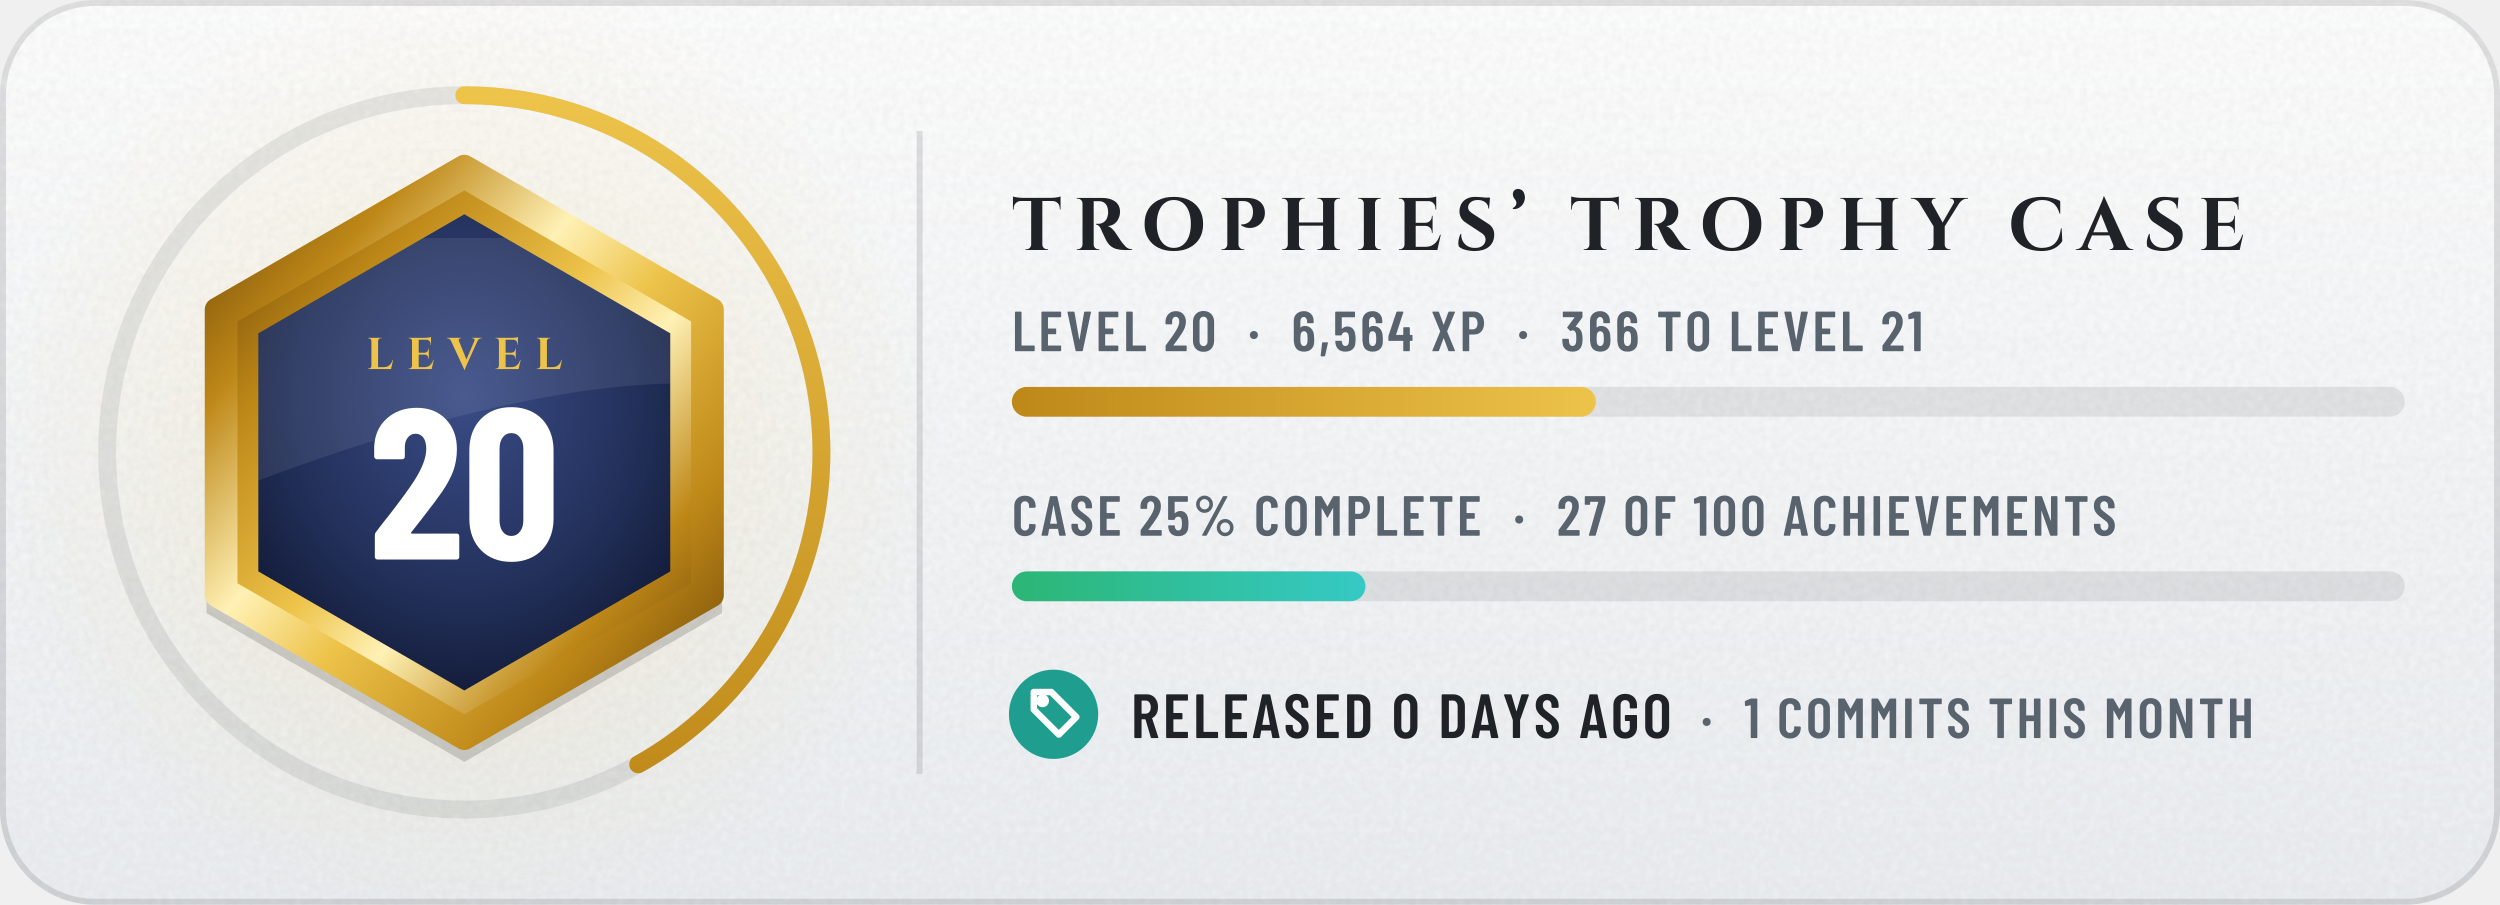
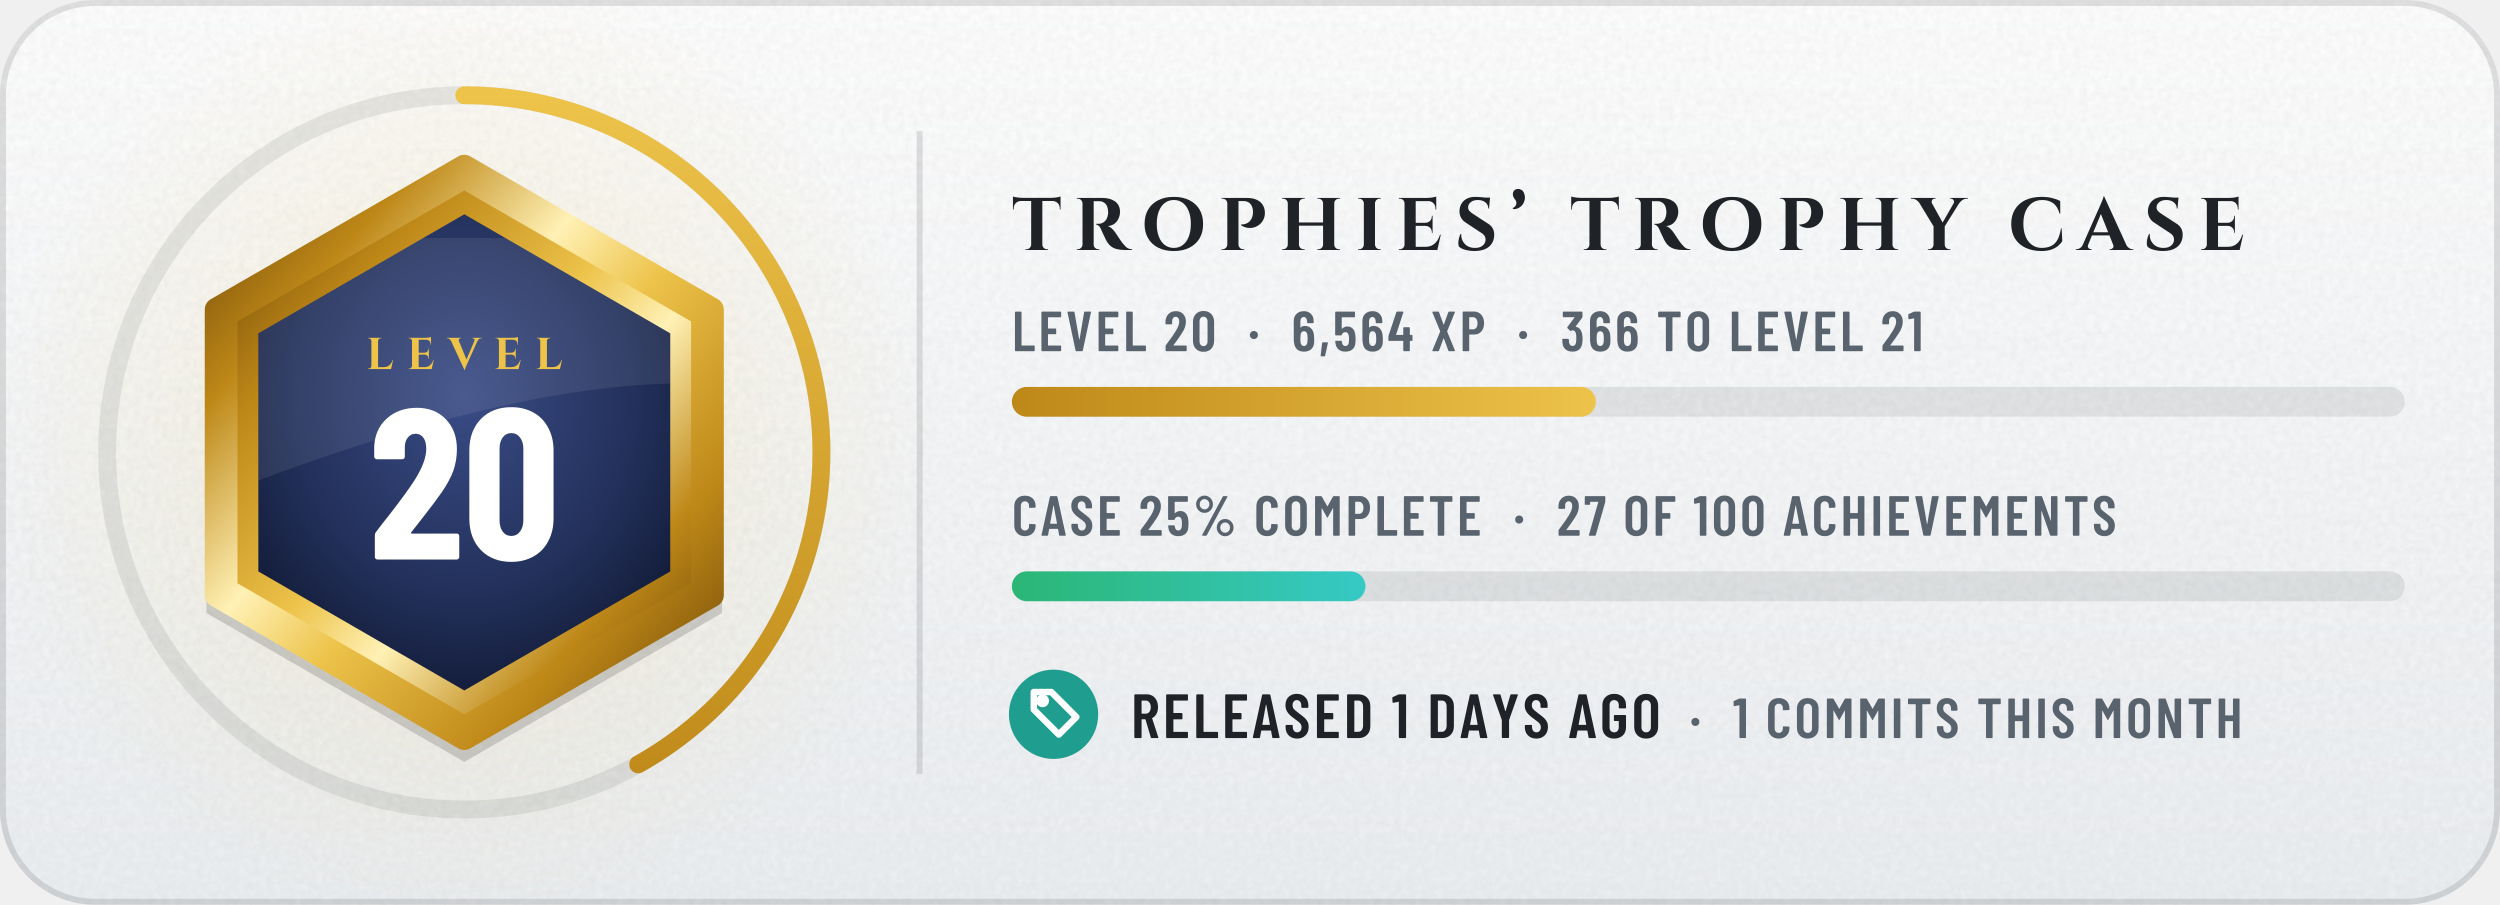
- <svg xmlns="http://www.w3.org/2000/svg" width="420" height="152" viewBox="0 0 420 152" role="img" aria-label="tannergolden/trophies: level 20, 6,564 XP, case 25% complete, released 0 days ago">
+ <svg xmlns="http://www.w3.org/2000/svg" width="420" height="152" viewBox="0 0 420 152" role="img" aria-label="tannergolden/trophies: level 20, 6,564 XP, case 25% complete, released 1 days ago">
  <style>@keyframes tw{0%,100%{opacity:.15;transform:scale(.45)}50%{opacity:1;transform:scale(1)}}.sp{transform-box:fill-box;transform-origin:center;animation:tw 3.4s ease-in-out infinite}@keyframes sh{0%{transform:translateX(-110px)}38%,100%{transform:translateX(200px)}}.sh{animation:sh 6.5s ease-in-out infinite}@keyframes fl{0%,100%{transform:translateY(0)}50%{transform:translateY(-3px)}}.fl{animation:fl 5s ease-in-out infinite}@media (prefers-reduced-motion:reduce){.sp,.fl{animation:none}.sh,.bu{display:none}}</style>
  <defs>
    <linearGradient id="bg" x1="0" y1="0" x2="0" y2="1">
      <stop offset="0" stop-color="#FFFFFF" />
      <stop offset="1" stop-color="#EDF0F3" />
    </linearGradient>
    <clipPath id="card">
      <rect width="420" height="152" rx="16" />
    </clipPath>
    <filter id="grain" x="0" y="0" width="100%" height="100%">
      <feTurbulence type="fractalNoise" baseFrequency=".85" numOctaves="2" stitchTiles="stitch" />
      <feColorMatrix values="0 0 0 0 0 0 0 0 0 0 0 0 0 0 0 0 0 0 .05 0" />
    </filter>
    <radialGradient id="glow" cx=".5" cy=".5" r=".5">
      <stop offset="0" stop-color="#EDC34A" stop-opacity="0.19" />
      <stop offset="1" stop-color="#EDC34A" stop-opacity="0" />
    </radialGradient>
    <linearGradient id="mh" x1="0" y1="0" x2="1" y2="0">
      <stop offset="0" stop-color="#6B4306" />
      <stop offset="0.2" stop-color="#BE8818" />
      <stop offset="0.4" stop-color="#FFF1B5" />
      <stop offset="0.54" stop-color="#EDC34A" />
      <stop offset="0.78" stop-color="#BE8818" />
      <stop offset="1" stop-color="#6B4306" />
    </linearGradient>
    <linearGradient id="md" x1="0" y1="0" x2="1" y2="1">
      <stop offset="0" stop-color="#6B4306" />
      <stop offset="0.2" stop-color="#BE8818" />
      <stop offset="0.4" stop-color="#FFF1B5" />
      <stop offset="0.54" stop-color="#EDC34A" />
      <stop offset="0.78" stop-color="#BE8818" />
      <stop offset="1" stop-color="#6B4306" />
    </linearGradient>
    <linearGradient id="mdr" x1="1" y1="1" x2="0" y2="0">
      <stop offset="0" stop-color="#6B4306" />
      <stop offset="0.2" stop-color="#BE8818" />
      <stop offset="0.4" stop-color="#FFF1B5" />
      <stop offset="0.54" stop-color="#EDC34A" />
      <stop offset="0.78" stop-color="#BE8818" />
      <stop offset="1" stop-color="#6B4306" />
    </linearGradient>
    <linearGradient id="dia" x1="0" y1="0" x2="1" y2="0">
      <stop offset="0" stop-color="#2F7DD1" />
      <stop offset=".5" stop-color="#7B61E0" />
      <stop offset="1" stop-color="#C2449A" />
    </linearGradient>
    <linearGradient id="pb" x1="0" y1="0" x2="1" y2="0">
      <stop offset="0" stop-color="#8FA6C0" />
      <stop offset="1" stop-color="#D3E4F4" />
    </linearGradient>
    <linearGradient id="shg" x1="0" y1="0" x2="1" y2="0">
      <stop offset="0" stop-color="#FFFFFF" stop-opacity="0" />
      <stop offset=".5" stop-color="#FFFFFF" stop-opacity=".6" />
      <stop offset="1" stop-color="#FFFFFF" stop-opacity="0" />
    </linearGradient>
    <radialGradient id="en" cx=".5" cy=".38" r=".7">
      <stop offset="0" stop-color="#3A4C86" />
      <stop offset=".6" stop-color="#22305A" />
      <stop offset="1" stop-color="#0F1630" />
    </radialGradient>
    <linearGradient id="xp" x1="0" y1="0" x2="1" y2="0">
      <stop offset="0" stop-color="#BE8818" />
      <stop offset="1" stop-color="#EDC34A" />
    </linearGradient>
    <linearGradient id="cp" x1="0" y1="0" x2="1" y2="0">
      <stop offset="0" stop-color="#2BB675" />
      <stop offset="1" stop-color="#36C9C5" />
    </linearGradient>
    <clipPath id="enc">
      <polygon points="78,36 112.6,56 112.6,96 78,116 43.4,96 43.4,56" />
    </clipPath>
  </defs>
  <g clip-path="url(#card)">
    <rect width="420" height="152" fill="url(#bg)" />
    <rect width="420" height="152" filter="url(#grain)" />
  </g>
  <rect x=".5" y=".5" width="419" height="151" rx="15.5" fill="none" stroke="#1F2328" stroke-opacity=".13" />
  <circle cx="78" cy="76" r="80" fill="url(#glow)" />
  <circle cx="78" cy="76" r="60" fill="none" stroke="#1F2328" stroke-opacity=".09" stroke-width="3" />
  <circle cx="78" cy="76" r="60" fill="none" stroke="url(#xp)" stroke-width="3" stroke-linecap="round" stroke-dasharray="158 377" transform="rotate(-90 78 76)" />
  <polygon points="78,28 121.3,53 121.3,103 78,128 34.7,103 34.7,53" fill="#000000" fill-opacity=".16" />
  <polygon points="78,28 119.6,52 119.6,100 78,124 36.4,100 36.4,52" fill="url(#md)" stroke="url(#md)" stroke-width="4" stroke-linejoin="round" />
  <polygon points="78,32 116.1,54 116.1,98 78,120 39.9,98 39.9,54" fill="url(#mdr)" />
  <polygon points="78,36 112.6,56 112.6,96 78,116 43.4,96 43.4,56" fill="url(#en)" />
  <g clip-path="url(#enc)">
    <path d="M30 40H130V66C104 60 64 72 30 86Z" fill="#FFFFFF" fill-opacity=".08" />
    <g transform="skewX(-18)">
      <rect class="sh" x="30" y="20" width="16" height="120" fill="url(#shg)" opacity=".5" />
    </g>
  </g>
  <g transform="translate(61.5 62) scale(0.0075 -0.0075)" fill="#EDC34A">
    <use href="#s76" x="0" />
    <use href="#s69" x="910" />
    <use href="#s86" x="1836" />
    <use href="#s69" x="2857" />
    <use href="#s76" x="3782" />
  </g>
  <g transform="translate(62 94) scale(0.036 -0.036)" fill="#FFFFFF">
    <use href="#n50" x="0" />
    <use href="#n48" x="438" />
  </g>
  <rect x="154" y="22" width="1" height="108" fill="#1F2328" fill-opacity=".13" />
  <g transform="translate(170 42) scale(0.0125 -0.0125)" fill="#1F2328">
    <use href="#s84" x="0" />
    <use href="#s82" x="827" />
    <use href="#s79" x="1734" />
    <use href="#s80" x="2773" />
    <use href="#s72" x="3589" />
    <use href="#s73" x="4611" />
    <use href="#s69" x="5158" />
    <use href="#s83" x="5950" />
    <use href="#s8217" x="6688" />
    <use href="#s84" x="7503" />
    <use href="#s82" x="8330" />
    <use href="#s79" x="9237" />
    <use href="#s80" x="10276" />
    <use href="#s72" x="11092" />
    <use href="#s89" x="12114" />
    <use href="#s67" x="13386" />
    <use href="#s65" x="14326" />
    <use href="#s83" x="15203" />
    <use href="#s69" x="15941" />
  </g>
  <g transform="translate(170 59) scale(0.0095 -0.0095)" fill="#59636E">
    <use href="#m76" x="0" />
    <use href="#m69" x="468" />
    <use href="#m86" x="955" />
    <use href="#m69" x="1479" />
    <use href="#m76" x="1967" />
    <use href="#m50" x="2687" />
    <use href="#m48" x="3164" />
    <use href="#m183" x="4172" />
    <use href="#m54" x="4945" />
    <use href="#m44" x="5427" />
    <use href="#m53" x="5678" />
    <use href="#m54" x="6159" />
    <use href="#m52" x="6641" />
    <use href="#m88" x="7405" />
    <use href="#m80" x="7918" />
    <use href="#m183" x="8933" />
    <use href="#m51" x="9705" />
    <use href="#m54" x="10184" />
    <use href="#m54" x="10666" />
    <use href="#m84" x="11400" />
    <use href="#m79" x="11905" />
    <use href="#m76" x="12677" />
    <use href="#m69" x="13144" />
    <use href="#m86" x="13632" />
    <use href="#m69" x="14156" />
    <use href="#m76" x="14643" />
    <use href="#m50" x="15364" />
    <use href="#m49" x="15841" />
  </g>
  <rect x="170" y="65" width="234" height="5" rx="2.5" fill="#1F2328" fill-opacity=".09" />
  <rect x="170" y="65" width="98.1" height="5" rx="2.5" fill="url(#xp)" />
  <g transform="translate(170 90) scale(0.0095 -0.0095)" fill="#59636E">
    <use href="#m67" x="0" />
    <use href="#m65" x="510" />
    <use href="#m83" x="1018" />
    <use href="#m69" x="1505" />
    <use href="#m50" x="2245" />
    <use href="#m53" x="2723" />
    <use href="#m37" x="3203" />
    <use href="#m67" x="4281" />
    <use href="#m79" x="4790" />
    <use href="#m77" x="5310" />
    <use href="#m80" x="5901" />
    <use href="#m76" x="6410" />
    <use href="#m69" x="6878" />
    <use href="#m84" x="7365" />
    <use href="#m69" x="7870" />
    <use href="#m183" x="8863" />
    <use href="#m50" x="9636" />
    <use href="#m55" x="10114" />
    <use href="#m79" x="10811" />
    <use href="#m70" x="11330" />
    <use href="#m49" x="12051" />
    <use href="#m48" x="12377" />
    <use href="#m48" x="12880" />
    <use href="#m65" x="13635" />
    <use href="#m67" x="14144" />
    <use href="#m72" x="14653" />
    <use href="#m73" x="15183" />
    <use href="#m69" x="15460" />
    <use href="#m86" x="15947" />
    <use href="#m69" x="16471" />
    <use href="#m77" x="16959" />
    <use href="#m69" x="17549" />
    <use href="#m78" x="18037" />
    <use href="#m84" x="18597" />
    <use href="#m83" x="19101" />
  </g>
  <rect x="170" y="96" width="234" height="5" rx="2.5" fill="#1F2328" fill-opacity=".09" />
  <rect x="170" y="96" width="59.4" height="5" rx="2.5" fill="url(#cp)" />
  <circle cx="177" cy="120" r="7.5" fill="#1F9E8F" />
  <g transform="translate(172 115) scale(0.42)" fill="none" stroke="#FFFFFF" stroke-width="2.6" stroke-linecap="round" stroke-linejoin="round">
    <path d="M11 3H4v7l10 10 7-7z" />
    <circle cx="7.5" cy="6.5" r="1.3" />
  </g>
  <g transform="translate(190 124) scale(0.0105 -0.0105)" fill="#1F2328">
    <use href="#m82" x="0" />
    <use href="#m69" x="509" />
    <use href="#m76" x="991" />
    <use href="#m69" x="1454" />
    <use href="#m65" x="1936" />
    <use href="#m83" x="2440" />
    <use href="#m69" x="2922" />
    <use href="#m68" x="3404" />
-     <use href="#m48" x="4172" />
-     <use href="#m68" x="4917" />
-     <use href="#m65" x="5436" />
-     <use href="#m89" x="5940" />
-     <use href="#m83" x="6444" />
-     <use href="#m65" x="7173" />
-     <use href="#m71" x="7677" />
-     <use href="#m79" x="8186" />
-   </g>
-   <g transform="translate(280.9 124) scale(0.0095 -0.0095)" fill="#59636E">
+     <use href="#m49" x="4172" />
+     <use href="#m68" x="4741" />
+     <use href="#m65" x="5260" />
+     <use href="#m89" x="5764" />
+     <use href="#m83" x="6268" />
+     <use href="#m65" x="6997" />
+     <use href="#m71" x="7501" />
+     <use href="#m79" x="8010" />
+   </g>
+   <g transform="translate(279 124) scale(0.0095 -0.0095)" fill="#59636E">
    <use href="#m183" x="505" />
    <use href="#m49" x="1278" />
    <use href="#m67" x="1857" />
    <use href="#m79" x="2367" />
    <use href="#m77" x="2887" />
    <use href="#m77" x="3477" />
    <use href="#m73" x="4068" />
    <use href="#m84" x="4345" />
    <use href="#m83" x="4849" />
    <use href="#m84" x="5588" />
    <use href="#m72" x="6093" />
    <use href="#m73" x="6623" />
    <use href="#m83" x="6899" />
    <use href="#m77" x="7639" />
    <use href="#m79" x="8229" />
    <use href="#m78" x="8749" />
    <use href="#m84" x="9309" />
    <use href="#m72" x="9813" />
  </g>
  <defs>
    <path id="m37" d="M54 557Q54 598 74 633Q94 668 128 688Q163 709 204 709Q244 709 278 688Q313 668 333 633Q353 598 353 557Q353 515 333 480Q313 445 279 424Q245 404 204 404Q163 404 128 424Q94 445 74 480Q54 515 54 557ZM162 14 526 692Q530 700 541 700H599Q606 700 608 696Q610 692 607 686L243 8Q239 0 228 0H170Q163 0 161 4Q159 8 162 14ZM289 557Q289 594 264 620Q239 647 204 647Q168 647 143 621Q118 595 118 557Q118 519 143 492Q168 466 204 466Q240 466 264 492Q289 519 289 557ZM419 144Q419 185 439 220Q459 255 493 276Q527 296 568 296Q609 296 643 276Q677 255 697 220Q717 185 717 144Q717 102 697 67Q677 32 643 12Q609 -9 568 -9Q527 -9 493 12Q459 32 439 67Q419 102 419 144ZM654 144Q654 182 629 208Q604 234 568 234Q532 234 507 208Q482 182 482 144Q482 106 507 80Q532 53 568 53Q604 53 629 80Q654 106 654 144Z" />
    <path id="m44" d="M33 -78 59 146Q60 157 71 157H151Q164 157 161 144L112 -80Q110 -91 99 -91H45Q39 -91 36 -88Q32 -84 33 -78Z" />
    <path id="m48" d="M38 183V517Q38 604 89 658Q140 711 224 711Q309 711 360 658Q412 604 412 517V183Q412 96 360 42Q309 -11 224 -11Q140 -11 89 42Q38 96 38 183ZM296 176V524Q296 563 276 586Q257 610 224 610Q192 610 173 586Q154 563 154 524V176Q154 137 173 114Q192 90 224 90Q257 90 276 114Q296 137 296 176Z" />
    <path id="m49" d="M122 700H218Q223 700 226 696Q230 693 230 688V12Q230 7 226 4Q223 0 218 0H126Q121 0 118 4Q114 7 114 12V576Q114 578 112 580Q111 582 109 581L27 565H24Q13 565 13 576L10 643Q10 653 18 657L107 697Q114 700 122 700Z" />
    <path id="m50" d="M173 100H392Q397 100 400 96Q404 93 404 88V12Q404 7 400 4Q397 0 392 0H43Q38 0 34 4Q31 7 31 12V92Q31 101 36 107L75 160Q114 212 152 266Q189 320 215 363Q273 459 273 522Q273 562 256 585Q238 608 209 608Q180 608 163 586Q146 563 147 526V487Q147 482 144 478Q140 475 135 475H41Q36 475 32 478Q29 482 29 487V530Q33 610 84 659Q134 708 214 708Q293 708 342 656Q390 605 390 521Q390 471 373 422Q356 373 319 317Q294 277 260 229Q225 181 214 166Q184 126 170 106Q168 104 169 102Q170 100 173 100Z" />
    <path id="m51" d="M387 218Q387 169 380 134Q368 66 326 29Q283 -8 210 -8Q134 -8 86 32Q38 73 32 143Q30 165 28 207Q28 219 40 219H132Q144 219 144 207Q146 173 148 156Q153 125 169 108Q185 92 210 92Q234 92 250 108Q266 123 271 152Q276 182 276 230Q276 281 269 315Q263 341 248 355Q233 369 210 369Q195 369 183 360Q177 356 174 356Q172 356 166 360L119 408Q115 412 115 417Q115 421 118 425L243 595Q245 597 244 599Q242 601 239 601H49Q44 601 40 604Q37 608 37 613V688Q37 693 40 696Q44 700 49 700H373Q378 700 382 696Q385 693 385 688V609Q385 602 380 594L266 438Q262 432 268 431Q309 426 338 392Q368 358 378 307Q387 267 387 218Z" />
    <path id="m52" d="M443 275V194Q443 189 440 186Q436 182 431 182H401Q396 182 396 177V12Q396 7 392 4Q389 0 384 0H292Q287 0 284 4Q280 7 280 12V177Q280 182 275 182H29Q24 182 20 186Q17 189 17 194V259Q17 268 19 274L158 690Q161 700 171 700H271Q277 700 280 696Q283 693 281 686L153 293Q152 287 157 287H275Q280 287 280 292V412Q280 417 284 420Q287 424 292 424H384Q389 424 392 420Q396 417 396 412V292Q396 287 401 287H431Q436 287 440 284Q443 280 443 275Z" />
    <path id="m53" d="M400 216Q400 175 396 146Q391 72 344 32Q297 -8 219 -8Q145 -8 99 30Q53 68 43 144L40 172Q40 184 52 184H144Q156 184 157 172Q157 166 159 154Q171 92 219 92Q244 92 260 108Q275 124 280 153Q284 178 284 217Q284 254 278 281Q273 307 258 322Q242 336 219 336Q171 336 157 290Q154 279 144 279H51Q46 279 42 282Q39 286 39 291V688Q39 693 42 696Q46 700 51 700H377Q382 700 386 696Q389 693 389 688V612Q389 607 386 604Q382 600 377 600H160Q155 600 155 595V400Q155 397 157 396Q159 396 161 398Q178 416 202 426Q227 437 254 437Q314 437 350 398Q387 360 394 290Q400 259 400 216Z" />
    <path id="m54" d="M401 216Q401 193 399 151Q394 75 346 34Q299 -8 221 -8Q147 -8 101 30Q55 69 46 144Q40 171 40 207L39 532Q39 613 88 660Q138 708 219 708Q295 708 343 660Q391 612 391 532V507Q391 502 388 498Q384 495 379 495H287Q282 495 278 498Q275 502 275 507V526Q275 560 258 582Q242 605 219 605Q191 605 174 583Q156 561 156 526V423Q156 420 158 419Q160 418 162 420Q191 447 234 447Q303 447 346 403Q389 359 396 286Q401 253 401 216ZM284 224Q284 250 279 295Q267 353 220 353Q196 353 180 338Q165 322 160 292Q156 257 156 224Q156 195 159 157Q164 125 180 108Q195 91 220 91Q245 91 260 109Q276 127 281 160Q284 196 284 224Z" />
    <path id="m55" d="M90 13 255 594Q257 600 251 600H116Q111 600 111 595V559Q111 554 108 550Q104 547 99 547H28Q23 547 20 550Q16 554 16 559L17 688Q17 693 20 696Q24 700 29 700H368Q373 700 376 696Q380 693 380 688V607Q380 603 378 593L211 10Q208 0 197 0H100Q87 0 90 13Z" />
    <path id="m65" d="M325 11 306 116Q306 121 300 121H154Q148 121 148 116L129 11Q128 0 116 0H25Q11 0 14 13L162 689Q164 700 175 700H281Q292 700 294 689L442 13V9Q442 0 431 0H338Q326 0 325 11ZM171 212H282Q288 212 287 217L229 533Q228 536 226 536Q224 536 223 533L166 217Q165 212 171 212Z" />
    <path id="m67" d="M42 180V521Q42 607 94 658Q145 708 230 708Q316 708 368 658Q420 607 420 521V509Q420 504 416 500Q413 496 408 496L315 492Q303 492 303 504V529Q303 564 283 586Q263 608 230 608Q198 608 178 586Q158 564 158 529V171Q158 136 178 114Q198 92 230 92Q263 92 283 114Q303 136 303 171V196Q303 201 306 204Q310 208 315 208L408 204Q413 204 416 200Q420 197 420 192V180Q420 95 368 44Q316 -8 230 -8Q145 -8 94 44Q42 95 42 180Z" />
    <path id="m68" d="M54 12V688Q54 693 58 696Q61 700 66 700H237Q323 700 374 648Q426 596 426 509V191Q426 104 374 52Q323 0 237 0H66Q61 0 58 4Q54 7 54 12ZM175 100 235 101Q268 101 288 128Q309 154 310 198V502Q310 547 290 574Q269 600 234 600H175Q170 600 170 595V105Q170 100 175 100Z" />
    <path id="m69" d="M391 600H175Q170 600 170 595V406Q170 401 175 401H303Q308 401 312 398Q315 394 315 389V312Q315 307 312 304Q308 300 303 300H175Q170 300 170 295V105Q170 100 175 100H391Q396 100 400 96Q403 93 403 88V12Q403 7 400 4Q396 0 391 0H66Q61 0 58 4Q54 7 54 12V688Q54 693 58 696Q61 700 66 700H391Q396 700 400 696Q403 693 403 688V612Q403 607 400 604Q396 600 391 600Z" />
    <path id="m70" d="M390 600H175Q170 600 170 595V406Q170 401 175 401H302Q307 401 310 398Q314 394 314 389V312Q314 307 310 304Q307 300 302 300H175Q170 300 170 295V12Q170 7 166 4Q163 0 158 0H66Q61 0 58 4Q54 7 54 12V688Q54 693 58 696Q61 700 66 700H390Q395 700 398 696Q402 693 402 688V612Q402 607 398 604Q395 600 390 600Z" />
    <path id="m71" d="M42 173V527Q42 609 94 658Q145 708 230 708Q315 708 368 658Q420 609 420 526V487Q420 482 416 478Q413 475 408 475H316Q311 475 308 478Q304 482 304 487V528Q304 564 284 586Q263 608 230 608Q197 608 177 586Q157 564 157 528V172Q157 136 177 114Q197 92 230 92Q263 92 284 114Q304 136 304 172V268Q304 273 299 273H238Q233 273 230 276Q226 280 226 285V358Q226 363 230 366Q233 370 238 370H408Q413 370 416 366Q420 363 420 358V173Q420 91 368 42Q315 -8 230 -8Q145 -8 94 42Q42 91 42 173Z" />
    <path id="m72" d="M319 700H411Q416 700 420 696Q423 693 423 688V12Q423 7 420 4Q416 0 411 0H319Q314 0 310 4Q307 7 307 12V295Q307 300 302 300H175Q170 300 170 295V12Q170 7 166 4Q163 0 158 0H66Q61 0 58 4Q54 7 54 12V688Q54 693 58 696Q61 700 66 700H158Q163 700 166 696Q170 693 170 688V406Q170 401 175 401H302Q307 401 307 406V688Q307 693 310 696Q314 700 319 700Z" />
    <path id="m73" d="M54 12V688Q54 693 58 696Q61 700 66 700H158Q163 700 166 696Q170 693 170 688V12Q170 7 166 4Q163 0 158 0H66Q61 0 58 4Q54 7 54 12Z" />
    <path id="m76" d="M54 12V688Q54 693 58 696Q61 700 66 700H158Q163 700 166 696Q170 693 170 688V105Q170 100 175 100H391Q396 100 400 96Q403 93 403 88V12Q403 7 400 4Q396 0 391 0H66Q61 0 58 4Q54 7 54 12Z" />
    <path id="m77" d="M383 700H475Q480 700 484 696Q487 693 487 688V12Q487 7 484 4Q480 0 475 0H383Q378 0 374 4Q371 7 371 12V484Q371 488 369 488Q367 488 365 485L278 327Q273 319 269 319Q265 319 260 327L173 485Q171 488 169 488Q167 488 167 484V12Q167 7 164 4Q160 0 155 0H63Q58 0 54 4Q51 7 51 12V688Q51 693 54 696Q58 700 63 700H155Q165 700 170 692L267 521Q270 517 273 521L368 692Q373 700 383 700Z" />
    <path id="m78" d="M350 700H441Q446 700 450 696Q453 693 453 688V12Q453 7 450 4Q446 0 441 0H336Q326 0 323 10L174 434Q173 437 170 436Q168 436 168 433L169 12Q169 7 166 4Q162 0 157 0H66Q61 0 58 4Q54 7 54 12V688Q54 693 58 696Q61 700 66 700H169Q179 700 182 690L332 269Q333 266 336 266Q338 267 338 270V688Q338 693 342 696Q345 700 350 700Z" />
    <path id="m79" d="M42 182V518Q42 604 94 656Q147 708 233 708Q319 708 372 656Q425 604 425 518V182Q425 96 372 44Q319 -8 233 -8Q147 -8 94 44Q42 96 42 182ZM309 177V523Q309 561 288 584Q267 608 233 608Q199 608 178 584Q158 561 158 523V177Q158 139 178 116Q199 92 233 92Q267 92 288 116Q309 139 309 177Z" />
    <path id="m80" d="M432 495Q432 405 384 350Q337 295 259 295H174Q169 295 169 290V12Q169 7 166 4Q162 0 157 0H65Q60 0 56 4Q53 7 53 12V689Q53 694 56 698Q60 701 65 701H253Q306 701 346 675Q387 649 410 602Q432 555 432 495ZM316 492Q316 542 294 572Q271 601 234 601H174Q169 601 169 596V391Q169 386 174 386H234Q271 386 294 414Q316 443 316 492Z" />
    <path id="m82" d="M318 10 233 297Q231 301 228 301H175Q170 301 170 296V12Q170 7 166 4Q163 0 158 0H66Q61 0 58 4Q54 7 54 12V688Q54 693 58 696Q61 700 66 700H254Q307 700 348 674Q388 649 410 602Q433 556 433 496Q433 434 409 389Q385 344 342 321Q338 320 339 315L437 14Q438 12 438 9Q438 0 427 0H331Q321 0 318 10ZM170 595V396Q170 391 175 391H236Q272 391 294 419Q317 447 317 495Q317 543 294 572Q272 600 236 600H175Q170 600 170 595Z" />
    <path id="m83" d="M34 173V199Q34 204 38 208Q41 211 46 211H137Q142 211 146 208Q149 204 149 199V179Q149 140 168 116Q188 92 219 92Q250 92 270 114Q290 137 290 174Q290 200 279 219Q268 238 248 255Q228 272 184 304Q134 340 104 368Q73 396 52 436Q32 475 32 527Q32 610 82 659Q132 708 214 708Q297 708 348 656Q399 605 399 520V496Q399 491 396 488Q392 484 387 484H297Q292 484 288 488Q285 491 285 496V522Q285 561 266 584Q246 608 214 608Q184 608 165 586Q146 565 146 527Q146 491 166 466Q187 441 247 397Q308 352 339 324Q370 295 387 261Q404 227 404 180Q404 95 353 44Q302 -8 219 -8Q136 -8 85 42Q34 92 34 173Z" />
    <path id="m84" d="M425 688V612Q425 607 422 604Q418 600 413 600H286Q281 600 281 595V12Q281 7 278 4Q274 0 269 0H177Q172 0 168 4Q165 7 165 12V595Q165 600 160 600H40Q35 600 32 604Q28 607 28 612V688Q28 693 32 696Q35 700 40 700H413Q418 700 422 696Q425 693 425 688Z" />
    <path id="m86" d="M171 11 28 687 27 691Q27 700 38 700H139Q151 700 152 689L235 208Q236 205 238 205Q240 205 241 208L322 689Q323 700 335 700H433Q446 700 443 687L299 11Q297 0 286 0H184Q173 0 171 11Z" />
    <path id="m88" d="M31 14 168 347Q169 350 168 353L31 686Q30 688 30 692Q30 700 40 700H135Q145 700 148 690L228 473Q229 470 231 470Q233 470 234 473L313 690Q316 700 326 700H420Q427 700 429 696Q431 692 429 686L292 353Q291 350 292 347L429 14Q430 12 430 8Q430 0 420 0H327Q316 0 313 10L234 226Q233 229 231 229Q229 229 228 226L148 10Q145 0 134 0H40Q33 0 31 4Q29 8 31 14Z" />
    <path id="m89" d="M170 13V286L169 292L30 686Q29 688 29 691Q29 700 40 700H136Q147 700 150 690L225 433Q226 430 228 430Q230 430 231 433L306 690Q309 700 320 700H416Q422 700 425 696Q428 693 426 686L287 292L286 286V13Q286 8 282 4Q279 1 274 1H182Q177 1 174 4Q170 8 170 13Z" />
    <path id="m183" d="M37 286Q37 317 57 337Q77 357 108 357Q139 357 158 337Q178 317 178 286Q178 255 158 235Q138 215 108 215Q77 215 57 235Q37 255 37 286Z" />
    <path id="n48" d="M30 191V509Q30 600 84 656Q138 711 226 711Q284 711 329 686Q374 661 398 615Q423 569 423 509V191Q423 131 398 85Q374 39 329 14Q284 -11 226 -11Q138 -11 84 44Q30 100 30 191ZM282 183V517Q282 550 266 570Q251 590 226 590Q201 590 186 570Q171 550 171 517V183Q171 150 186 130Q201 110 226 110Q251 110 266 130Q282 150 282 183Z" />
    <path id="n50" d="M200 121H409Q414 121 418 118Q421 114 421 109V12Q421 7 418 4Q414 0 409 0H39Q34 0 30 4Q27 7 27 12V113Q27 122 32 128Q72 181 88 200Q176 313 213 371Q267 457 267 516Q267 550 254 568Q240 587 217 587Q194 587 180 568Q166 550 167 521V480Q167 475 164 472Q160 468 155 468H36Q31 468 28 472Q24 475 24 480V527Q28 609 83 658Q138 708 223 708Q307 708 358 655Q410 602 410 515Q410 463 394 416Q377 369 340 315Q312 274 244 187L197 127Q195 125 196 123Q197 121 200 121Z" />
    <path id="s65" d="M354 720 656 60Q671 36 690 25Q714 10 737 10H745V0H427V10H436Q456 10 471 26Q486 43 474 73L425 196H190L138 69Q132 52 136 39Q141 25 153 18Q165 10 177 10H186V0H-28V10H-19Q4 10 29 25Q48 36 62 60L296 589Q299 595 306 612Q314 628 322 649Q331 670 338 690Q345 709 345 720ZM208 238H408L310 484Z" />
    <path id="s67" d="M722 292 731 120Q709 83 672 53Q635 23 580 4Q525 -14 450 -14Q328 -13 236 30Q145 74 95 155Q45 236 45 351Q45 463 94 544Q143 626 234 670Q326 714 453 714Q533 714 596 698Q660 682 703 659L704 488H695Q668 587 607 630Q546 672 464 672Q384 672 327 633Q270 594 239 523Q208 452 208 353Q208 254 238 182Q267 110 322 70Q376 30 450 28Q527 28 580 53Q633 78 666 136Q698 194 714 292Z" />
    <path id="s69" d="M606 205 560 0H42V10H55Q81 10 100 28Q118 47 119 73V627Q118 653 100 672Q81 690 55 690H42V700H423Q445 700 470 703Q494 706 515 710Q536 714 545 718V543H535V555Q535 601 508 629Q484 653 447 657H269V366H401Q438 367 462 392Q486 416 486 453V460H496V230H486V238Q486 275 462 299Q438 323 401 324H269V43H400Q450 43 488 62Q526 82 553 118Q580 155 596 205Z" />
    <path id="s72" d="M119 73V627Q118 653 100 672Q81 690 55 690H42V700H346V690H333Q307 690 288 672Q270 653 269 627V370H593V627Q593 653 574 672Q555 690 529 690H516V700H820V690H807Q781 690 762 672Q744 653 743 627V73Q744 47 762 28Q781 10 807 10H820V0H516V10H529Q555 10 574 28Q593 47 593 73V327H269V73Q270 47 288 28Q307 10 333 10H346V0H42V10H55Q81 10 100 28Q118 47 119 73Z" />
    <path id="s73" d="M119 73V627Q118 653 100 672Q81 690 55 690H42V700H346V690H333Q307 690 288 672Q270 653 269 627V73Q270 47 288 28Q307 10 333 10H346V0H42V10H55Q81 10 100 28Q118 47 119 73Z" />
    <path id="s76" d="M606 205 560 0H42V10H55Q81 10 100 28Q118 47 119 73V627Q118 653 100 672Q81 690 55 690H42V700H346V690H333Q307 690 288 672Q270 653 269 627V43H400Q450 43 488 62Q526 82 553 118Q580 155 596 205Z" />
    <path id="s79" d="M442 714Q562 714 650 670Q739 625 788 544Q836 463 836 350Q836 238 788 156Q739 75 650 30Q562 -14 442 -14Q322 -14 234 30Q145 75 97 156Q49 237 49 350Q49 462 97 544Q145 625 234 670Q322 714 442 714ZM442 28Q513 28 564 68Q615 107 643 179Q671 251 671 350Q671 449 643 521Q615 593 564 632Q513 672 442 672Q372 672 320 632Q269 593 241 521Q213 449 213 350Q213 251 241 179Q269 107 320 68Q372 28 442 28Z" />
    <path id="s80" d="M122 73V627Q122 653 103 672Q84 690 58 690H46L45 700H379Q465 700 518 675Q572 650 598 606Q625 563 627 508Q629 457 610 415Q591 373 558 345Q525 317 482 304Q440 292 394 298Q349 305 306 333V343H319Q331 343 350 347Q370 351 392 362Q413 373 432 396Q451 419 461 457Q465 470 466 486Q468 503 467 517Q466 581 432 620Q399 658 338 658H272V73Q273 47 292 28Q310 10 336 10H349V0H45V10H58Q84 10 102 28Q121 47 122 73Z" />
    <path id="s82" d="M122 73V627Q121 653 102 672Q84 690 58 690H45V700H388Q433 700 476 690Q519 680 552 658Q586 636 606 600Q626 564 626 511Q626 469 608 428Q591 386 555 356Q519 327 462 321Q494 311 520 285Q547 259 564 233Q565 231 576 215Q586 199 602 176Q617 152 634 128Q651 104 665 86Q687 59 705 42Q723 26 743 18Q763 11 789 10V0H691Q637 0 593 10Q549 19 515 42Q481 65 456 104Q448 116 438 134Q429 153 419 174Q409 195 400 214Q390 234 383 250Q376 266 373 275Q360 307 342 323Q325 339 305 342V352H336Q363 352 388 363Q414 374 434 399Q454 424 462 468Q464 477 466 489Q467 501 466 516Q463 588 430 622Q397 655 348 656Q334 657 318 656Q301 656 288 656H272V73Q272 47 291 28Q310 10 336 10H348V0H45V10H58Q84 10 102 28Q121 47 122 73Z" />
    <path id="s83" d="M277 714Q297 714 326 712Q356 710 388 707Q399 705 409 704H476L475 692Q475 692 475 692L463 557H453Q453 609 414 640Q376 672 312 672Q254 672 218 644Q183 616 181 576Q180 546 200 524Q220 502 251 483L442 359Q488 333 512 291Q535 249 532 193Q527 95 457 40Q387 -14 267 -14Q223 -14 182 -6Q140 1 108 14Q76 28 57 47Q49 69 50 100Q51 131 60 163Q68 195 81 216H90Q86 165 108 122Q131 78 174 52Q218 27 278 28Q344 29 380 62Q416 94 416 140Q416 171 398 196Q379 221 337 244L162 360Q109 390 85 437Q61 484 66 539Q71 591 97 630Q123 670 168 692Q214 714 277 714Z" />
    <path id="s84" d="M654 719V544L644 545V556Q644 603 616 630Q589 658 542 659H409V73Q410 47 428 28Q447 10 473 10H486V0H182V10H195Q221 10 240 28Q258 47 259 73V659H125Q79 658 52 630Q24 603 24 556V545L14 544V719Q24 715 44 711Q65 707 90 704Q115 701 136 701H532Q554 701 578 704Q603 707 624 711Q645 715 654 719Z" />
    <path id="s86" d="M368 -20 68 627Q52 661 28 676Q3 690 -20 690H-28V700H290V690H281Q262 690 248 674Q233 657 244 627L413 214L589 627Q602 657 586 674Q570 690 551 690H542V700H756V690H747Q725 690 700 676Q676 661 660 627H659L426 111Q424 105 416 88Q409 72 400 51Q391 30 384 10Q378 -9 377 -20Z" />
    <path id="s89" d="M543 628Q552 642 548 656Q544 671 533 680Q522 690 508 690H496V700H735V690H721Q690 690 662 672Q635 654 620 631H619L423 318V73Q423 47 442 28Q461 10 487 10H499V0H196V10H209Q235 10 254 28Q272 47 273 73V318L83 631Q69 654 42 672Q15 690 -17 690H-31V700H300V690H287Q265 690 254 670Q242 650 251 629L395 369L543 628ZM367 322H368Z" />
    <path id="s8217" d="M65 803Q83 819 108 821Q133 823 156 810Q180 798 192 771Q211 730 206 688Q200 647 178 614Q155 581 120 564Q86 546 46 551L43 564Q67 573 80 593Q94 613 92 638Q90 662 68 686Q55 703 48 724Q42 746 46 767Q50 788 65 803Z" />
  </defs>
</svg>
